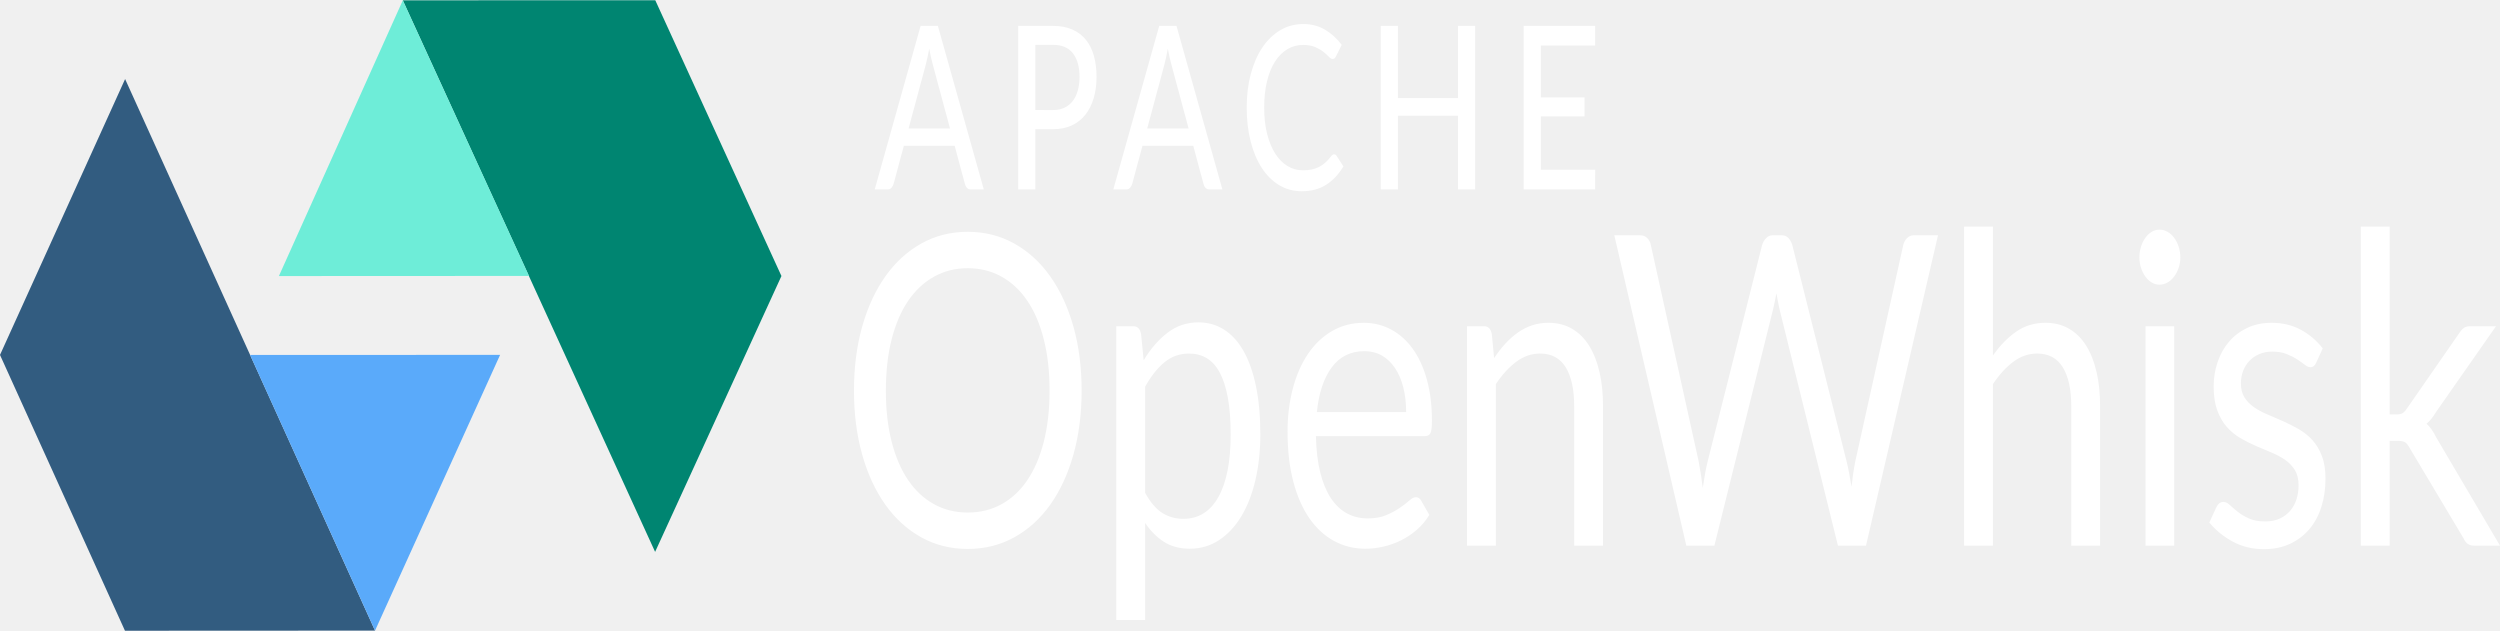
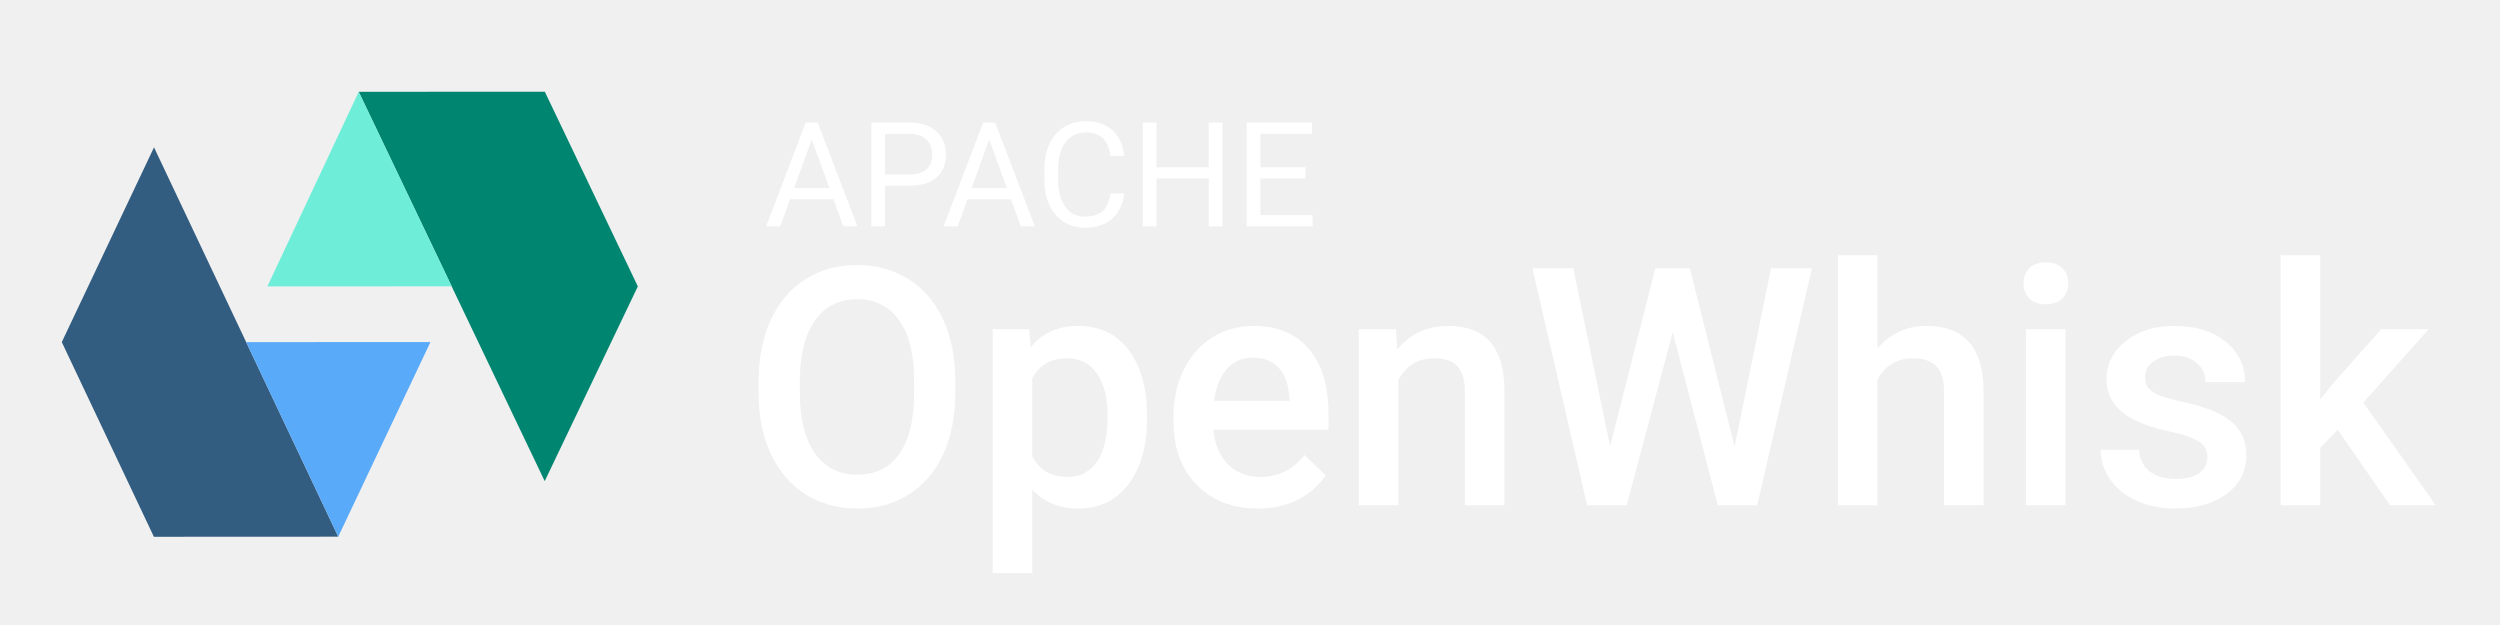
- <svg xmlns="http://www.w3.org/2000/svg" xmlns:ns1="http://www.openswatchbook.org/uri/2009/osb" xmlns:xlink="http://www.w3.org/1999/xlink" width="1.997in" height="0.504in" viewBox="0 0 305.6 77.071" version="1.1" id="svg4829">
+ <svg xmlns="http://www.w3.org/2000/svg" xmlns:ns2="http://www.openswatchbook.org/uri/2009/osb" xmlns:xlink="http://www.w3.org/1999/xlink" width="320" height="80" viewBox="0 0 320 80" version="1.1" id="svg4829">
+   <rect style="display:none;fill:#27558f;fill-opacity:0.941;stroke:none;stroke-opacity:1" id="rect316" width="320" height="80" x="0" y="0" />
+   <text xml:space="preserve" style="font-style:normal;font-weight:normal;font-size:19.406px;line-height:1.25;font-family:sans-serif;letter-spacing:0px;word-spacing:0px;display:none;fill:#325c80;fill-opacity:1;stroke:none;stroke-width:1" x="47.741" y="67.703" id="text979">
+     <tspan id="tspan977" x="47.741" y="67.703" style="font-size:5.175px;stroke-width:1">TM</tspan>
+   </text>
  <defs id="defs4816">
-     <linearGradient id="linearGradient2544" ns1:paint="solid">
-       <stop style="stop-color:#000000;stop-opacity:1;" offset="0" id="stop2542" />
-     </linearGradient>
-     <color-profile name="Adobe-RGB--1998-" xlink:href="/System/Library/ColorSync/Profiles/AdobeRGB1998.icc" id="color-profile2859" />
+     <color-profile name="Adobe-RGB--1998-" xlink:href="/System/Library/ColorSync/Profiles/AdobeRGB1998.icc" id="color-profile8" />
    <filter style="color-interpolation-filters:sRGB" id="filter4902">
      <feFlood flood-opacity="0.498" flood-color="rgb(0,0,0)" result="flood" id="feFlood4892" />
      <feComposite in="flood" in2="SourceGraphic" operator="in" result="composite1" id="feComposite4894" />
      <feGaussianBlur in="composite1" stdDeviation="2" result="blur" id="feGaussianBlur4896" />
      <feOffset dx="6" dy="6" result="offset" id="feOffset4898" />
      <feComposite in="SourceGraphic" in2="offset" operator="over" result="fbSourceGraphic" id="feComposite4900" />
      <feColorMatrix result="fbSourceGraphicAlpha" in="fbSourceGraphic" values="0 0 0 -1 0 0 0 0 -1 0 0 0 0 -1 0 0 0 0 1 0" id="feColorMatrix4988" />
      <feFlood id="feFlood4990" flood-opacity="0.498" flood-color="rgb(0,0,0)" result="flood" in="fbSourceGraphic" />
      <feComposite in2="fbSourceGraphic" id="feComposite4992" in="flood" operator="in" result="composite1" />
      <feGaussianBlur id="feGaussianBlur4994" in="composite1" stdDeviation="1" result="blur" />
      <feOffset id="feOffset4996" dx="6" dy="6" result="offset" />
      <feComposite in2="offset" id="feComposite4998" in="fbSourceGraphic" operator="over" result="fbSourceGraphic" />
      <feColorMatrix result="fbSourceGraphicAlpha" in="fbSourceGraphic" values="0 0 0 -1 0 0 0 0 -1 0 0 0 0 -1 0 0 0 0 1 0" id="feColorMatrix5000" />
      <feFlood id="feFlood5002" flood-opacity="0.498" flood-color="rgb(0,0,0)" result="flood" in="fbSourceGraphic" />
      <feComposite in2="fbSourceGraphic" id="feComposite5004" in="flood" operator="in" result="composite1" />
      <feGaussianBlur id="feGaussianBlur5006" in="composite1" stdDeviation="1" result="blur" />
      <feOffset id="feOffset5008" dx="6" dy="6" result="offset" />
      <feComposite in2="offset" id="feComposite5010" in="fbSourceGraphic" operator="over" result="fbSourceGraphic" />
      <feColorMatrix result="fbSourceGraphicAlpha" in="fbSourceGraphic" values="0 0 0 -1 0 0 0 0 -1 0 0 0 0 -1 0 0 0 0 1 0" id="feColorMatrix5012" />
      <feFlood id="feFlood5014" flood-opacity="0.498" flood-color="rgb(0,0,0)" result="flood" in="fbSourceGraphic" />
      <feComposite in2="fbSourceGraphic" id="feComposite5016" in="flood" operator="in" result="composite1" />
      <feGaussianBlur id="feGaussianBlur5018" in="composite1" stdDeviation="1" result="blur" />
      <feOffset id="feOffset5020" dx="6" dy="6" result="offset" />
      <feComposite in2="offset" id="feComposite5022" in="fbSourceGraphic" operator="over" result="fbSourceGraphic" />
      <feColorMatrix result="fbSourceGraphicAlpha" in="fbSourceGraphic" values="0 0 0 -1 0 0 0 0 -1 0 0 0 0 -1 0 0 0 0 1 0" id="feColorMatrix5024" />
      <feFlood id="feFlood5026" flood-opacity="0.498" flood-color="rgb(0,0,0)" result="flood" in="fbSourceGraphic" />
      <feComposite in2="fbSourceGraphic" id="feComposite5028" in="flood" operator="in" result="composite1" />
      <feGaussianBlur id="feGaussianBlur5030" in="composite1" stdDeviation="1" result="blur" />
      <feOffset id="feOffset5032" dx="6" dy="6" result="offset" />
      <feComposite in2="offset" id="feComposite5034" in="fbSourceGraphic" operator="over" result="fbSourceGraphic" />
      <feColorMatrix result="fbSourceGraphicAlpha" in="fbSourceGraphic" values="0 0 0 -1 0 0 0 0 -1 0 0 0 0 -1 0 0 0 0 1 0" id="feColorMatrix5036" />
      <feFlood id="feFlood5038" flood-opacity="0.498" flood-color="rgb(0,0,0)" result="flood" in="fbSourceGraphic" />
      <feComposite in2="fbSourceGraphic" id="feComposite5040" in="flood" operator="in" result="composite1" />
      <feGaussianBlur id="feGaussianBlur5042" in="composite1" stdDeviation="1" result="blur" />
      <feOffset id="feOffset5044" dx="6" dy="6" result="offset" />
      <feComposite in2="offset" id="feComposite5046" in="fbSourceGraphic" operator="over" result="composite2" />
    </filter>
-     <filter style="color-interpolation-filters:sRGB" id="filter569">
-       <feFlood flood-opacity="0.498" flood-color="rgb(0,0,0)" result="flood" id="feFlood559" />
-       <feComposite in="flood" in2="SourceGraphic" operator="in" result="composite1" id="feComposite561" />
-       <feGaussianBlur in="composite1" stdDeviation="1.38778e-16" result="blur" id="feGaussianBlur563" />
-       <feOffset dx="0.2" dy="0.2" result="offset" id="feOffset565" />
-       <feComposite in="SourceGraphic" in2="offset" operator="over" result="composite2" id="feComposite567" />
+     <filter style="color-interpolation-filters:sRGB" id="filter4342">
+       <feFlood flood-opacity="0.933" flood-color="rgb(255,255,255)" result="flood" id="feFlood4332" />
+       <feComposite in="flood" in2="SourceGraphic" operator="in" result="composite1" id="feComposite4334" />
+       <feGaussianBlur in="composite1" stdDeviation="0.2" result="blur" id="feGaussianBlur4336" />
+       <feOffset dx="1.38778e-16" dy="1.38778e-16" result="offset" id="feOffset4338" />
+       <feComposite in="SourceGraphic" in2="offset" operator="over" result="fbSourceGraphic" id="feComposite4340" />
+       <feColorMatrix result="fbSourceGraphicAlpha" in="fbSourceGraphic" values="0 0 0 -1 0 0 0 0 -1 0 0 0 0 -1 0 0 0 0 1 0" id="feColorMatrix4344" />
+       <feFlood id="feFlood4346" flood-opacity="0.933" flood-color="rgb(255,255,255)" result="flood" in="fbSourceGraphic" />
+       <feComposite in2="fbSourceGraphic" id="feComposite4348" in="flood" operator="in" result="composite1" />
+       <feGaussianBlur id="feGaussianBlur4350" in="composite1" stdDeviation="0.2" result="blur" />
+       <feOffset id="feOffset4352" dx="1.38778e-16" dy="1.38778e-16" result="offset" />
+       <feComposite in2="offset" id="feComposite4354" in="fbSourceGraphic" operator="over" result="composite2" />
    </filter>
-     <filter style="color-interpolation-filters:sRGB" id="filter895">
-       <feFlood flood-opacity="0.498" flood-color="rgb(255,255,255)" result="flood" id="feFlood885" />
-       <feComposite in="flood" in2="SourceGraphic" operator="in" result="composite1" id="feComposite887" />
-       <feGaussianBlur in="composite1" stdDeviation="1.38778e-16" result="blur" id="feGaussianBlur889" />
-       <feOffset dx="-0.2" dy="-2.77556e-17" result="offset" id="feOffset891" />
-       <feComposite in="SourceGraphic" in2="offset" operator="over" result="composite2" id="feComposite893" />
+     <linearGradient ns2:paint="solid" id="linearGradient2544">
+       <stop id="stop2542" offset="0" style="stop-color:#000000;stop-opacity:1;" />
+     </linearGradient>
+     <color-profile id="color-profile60" xlink:href="/System/Library/ColorSync/Profiles/AdobeRGB1998.icc" name="Adobe-RGB--1998-" />
+     <filter id="filter4902-8" style="color-interpolation-filters:sRGB">
+       <feFlood id="feFlood4892-3" result="flood" flood-color="rgb(0,0,0)" flood-opacity="0.498" />
+       <feComposite id="feComposite4894-9" result="composite1" operator="in" in2="SourceGraphic" in="flood" />
+       <feGaussianBlur id="feGaussianBlur4896-0" result="blur" stdDeviation="2" in="composite1" />
+       <feOffset id="feOffset4898-5" result="offset" dy="6" dx="6" />
+       <feComposite id="feComposite4900-2" result="fbSourceGraphic" operator="over" in2="offset" in="SourceGraphic" />
+       <feColorMatrix id="feColorMatrix4988-2" values="0 0 0 -1 0 0 0 0 -1 0 0 0 0 -1 0 0 0 0 1 0" in="fbSourceGraphic" result="fbSourceGraphicAlpha" />
+       <feFlood in="fbSourceGraphic" result="flood" flood-color="rgb(0,0,0)" flood-opacity="0.498" id="feFlood4990-7" />
+       <feComposite result="composite1" operator="in" in="flood" id="feComposite4992-3" in2="fbSourceGraphic" />
+       <feGaussianBlur result="blur" stdDeviation="1" in="composite1" id="feGaussianBlur4994-7" />
+       <feOffset result="offset" dy="6" dx="6" id="feOffset4996-9" />
+       <feComposite result="fbSourceGraphic" operator="over" in="fbSourceGraphic" id="feComposite4998-0" in2="offset" />
+       <feColorMatrix id="feColorMatrix5000-2" values="0 0 0 -1 0 0 0 0 -1 0 0 0 0 -1 0 0 0 0 1 0" in="fbSourceGraphic" result="fbSourceGraphicAlpha" />
+       <feFlood in="fbSourceGraphic" result="flood" flood-color="rgb(0,0,0)" flood-opacity="0.498" id="feFlood5002-3" />
+       <feComposite result="composite1" operator="in" in="flood" id="feComposite5004-9" in2="fbSourceGraphic" />
+       <feGaussianBlur result="blur" stdDeviation="1" in="composite1" id="feGaussianBlur5006-9" />
+       <feOffset result="offset" dy="6" dx="6" id="feOffset5008-7" />
+       <feComposite result="fbSourceGraphic" operator="over" in="fbSourceGraphic" id="feComposite5010-0" in2="offset" />
+       <feColorMatrix id="feColorMatrix5012-3" values="0 0 0 -1 0 0 0 0 -1 0 0 0 0 -1 0 0 0 0 1 0" in="fbSourceGraphic" result="fbSourceGraphicAlpha" />
+       <feFlood in="fbSourceGraphic" result="flood" flood-color="rgb(0,0,0)" flood-opacity="0.498" id="feFlood5014-9" />
+       <feComposite result="composite1" operator="in" in="flood" id="feComposite5016-8" in2="fbSourceGraphic" />
+       <feGaussianBlur result="blur" stdDeviation="1" in="composite1" id="feGaussianBlur5018-6" />
+       <feOffset result="offset" dy="6" dx="6" id="feOffset5020-5" />
+       <feComposite result="fbSourceGraphic" operator="over" in="fbSourceGraphic" id="feComposite5022-7" in2="offset" />
+       <feColorMatrix id="feColorMatrix5024-6" values="0 0 0 -1 0 0 0 0 -1 0 0 0 0 -1 0 0 0 0 1 0" in="fbSourceGraphic" result="fbSourceGraphicAlpha" />
+       <feFlood in="fbSourceGraphic" result="flood" flood-color="rgb(0,0,0)" flood-opacity="0.498" id="feFlood5026-2" />
+       <feComposite result="composite1" operator="in" in="flood" id="feComposite5028-7" in2="fbSourceGraphic" />
+       <feGaussianBlur result="blur" stdDeviation="1" in="composite1" id="feGaussianBlur5030-0" />
+       <feOffset result="offset" dy="6" dx="6" id="feOffset5032-3" />
+       <feComposite result="fbSourceGraphic" operator="over" in="fbSourceGraphic" id="feComposite5034-9" in2="offset" />
+       <feColorMatrix id="feColorMatrix5036-9" values="0 0 0 -1 0 0 0 0 -1 0 0 0 0 -1 0 0 0 0 1 0" in="fbSourceGraphic" result="fbSourceGraphicAlpha" />
+       <feFlood in="fbSourceGraphic" result="flood" flood-color="rgb(0,0,0)" flood-opacity="0.498" id="feFlood5038-9" />
+       <feComposite result="composite1" operator="in" in="flood" id="feComposite5040-1" in2="fbSourceGraphic" />
+       <feGaussianBlur result="blur" stdDeviation="1" in="composite1" id="feGaussianBlur5042-7" />
+       <feOffset result="offset" dy="6" dx="6" id="feOffset5044-2" />
+       <feComposite result="composite2" operator="over" in="fbSourceGraphic" id="feComposite5046-3" in2="offset" />
    </filter>
-     <filter style="color-interpolation-filters:sRGB" id="filter946">
-       <feFlood flood-opacity="0.498" flood-color="rgb(0,0,0)" result="flood" id="feFlood936" />
-       <feComposite in="flood" in2="SourceGraphic" operator="in" result="composite1" id="feComposite938" />
-       <feGaussianBlur in="composite1" stdDeviation="1.38778e-16" result="blur" id="feGaussianBlur940" />
-       <feOffset dx="-0.2" dy="-2.77556e-17" result="offset" id="feOffset942" />
-       <feComposite in="SourceGraphic" in2="offset" operator="over" result="composite2" id="feComposite944" />
+     <filter id="filter569" style="color-interpolation-filters:sRGB">
+       <feFlood id="feFlood559" result="flood" flood-color="rgb(0,0,0)" flood-opacity="0.498" />
+       <feComposite id="feComposite561" result="composite1" operator="in" in2="SourceGraphic" in="flood" />
+       <feGaussianBlur id="feGaussianBlur563" result="blur" stdDeviation="1.38778e-16" in="composite1" />
+       <feOffset id="feOffset565" result="offset" dy="0.2" dx="0.2" />
+       <feComposite id="feComposite567" result="composite2" operator="over" in2="offset" in="SourceGraphic" />
    </filter>
-     <filter style="color-interpolation-filters:sRGB" id="filter1214">
-       <feFlood flood-opacity="0.498" flood-color="rgb(0,0,0)" result="flood" id="feFlood1204" />
-       <feComposite in="flood" in2="SourceGraphic" operator="in" result="composite1" id="feComposite1206" />
-       <feGaussianBlur in="composite1" stdDeviation="1.38778e-16" result="blur" id="feGaussianBlur1208" />
-       <feOffset dx="-0.1" dy="0.1" result="offset" id="feOffset1210" />
-       <feComposite in="SourceGraphic" in2="offset" operator="over" result="composite2" id="feComposite1212" />
+     <filter id="filter895" style="color-interpolation-filters:sRGB">
+       <feFlood id="feFlood885" result="flood" flood-color="rgb(255,255,255)" flood-opacity="0.498" />
+       <feComposite id="feComposite887" result="composite1" operator="in" in2="SourceGraphic" in="flood" />
+       <feGaussianBlur id="feGaussianBlur889" result="blur" stdDeviation="1.38778e-16" in="composite1" />
+       <feOffset id="feOffset891" result="offset" dy="-2.77556e-17" dx="-0.2" />
+       <feComposite id="feComposite893" result="composite2" operator="over" in2="offset" in="SourceGraphic" />
    </filter>
-     <filter style="color-interpolation-filters:sRGB" id="filter1437">
-       <feFlood flood-opacity="0.498" flood-color="rgb(255,255,255)" result="flood" id="feFlood1427" />
-       <feComposite in="flood" in2="SourceGraphic" operator="in" result="composite1" id="feComposite1429" />
-       <feGaussianBlur in="composite1" stdDeviation="1.38778e-16" result="blur" id="feGaussianBlur1431" />
-       <feOffset dx="0.1" dy="0.1" result="offset" id="feOffset1433" />
-       <feComposite in="SourceGraphic" in2="offset" operator="over" result="composite2" id="feComposite1435" />
+     <filter id="filter946" style="color-interpolation-filters:sRGB">
+       <feFlood id="feFlood936" result="flood" flood-color="rgb(0,0,0)" flood-opacity="0.498" />
+       <feComposite id="feComposite938" result="composite1" operator="in" in2="SourceGraphic" in="flood" />
+       <feGaussianBlur id="feGaussianBlur940" result="blur" stdDeviation="1.38778e-16" in="composite1" />
+       <feOffset id="feOffset942" result="offset" dy="-2.77556e-17" dx="-0.2" />
+       <feComposite id="feComposite944" result="composite2" operator="over" in2="offset" in="SourceGraphic" />
    </filter>
-     <clipPath clipPathUnits="userSpaceOnUse" id="clipPath2252">
-       <rect style="fill:none;fill-opacity:1;stroke:#000000;stroke-width:0.937;stroke-linecap:butt;stroke-linejoin:miter;stroke-opacity:1;paint-order:fill markers stroke" id="rect2254" width="15.336" height="17.758" x="15.285" y="-0.229" ry="0.375" />
+     <filter id="filter1214" style="color-interpolation-filters:sRGB">
+       <feFlood id="feFlood1204" result="flood" flood-color="rgb(0,0,0)" flood-opacity="0.498" />
+       <feComposite id="feComposite1206" result="composite1" operator="in" in2="SourceGraphic" in="flood" />
+       <feGaussianBlur id="feGaussianBlur1208" result="blur" stdDeviation="1.38778e-16" in="composite1" />
+       <feOffset id="feOffset1210" result="offset" dy="0.1" dx="-0.1" />
+       <feComposite id="feComposite1212" result="composite2" operator="over" in2="offset" in="SourceGraphic" />
+     </filter>
+     <filter id="filter1437" style="color-interpolation-filters:sRGB">
+       <feFlood id="feFlood1427" result="flood" flood-color="rgb(255,255,255)" flood-opacity="0.498" />
+       <feComposite id="feComposite1429" result="composite1" operator="in" in2="SourceGraphic" in="flood" />
+       <feGaussianBlur id="feGaussianBlur1431" result="blur" stdDeviation="1.38778e-16" in="composite1" />
+       <feOffset id="feOffset1433" result="offset" dy="0.1" dx="0.1" />
+       <feComposite id="feComposite1435" result="composite2" operator="over" in2="offset" in="SourceGraphic" />
+     </filter>
+     <clipPath id="clipPath2252" clipPathUnits="userSpaceOnUse">
+       <rect ry="0.375" y="-0.229" x="15.285" height="17.758" width="15.336" id="rect2254" style="fill:none;fill-opacity:1;stroke:#000000;stroke-width:0.937;stroke-linecap:butt;stroke-linejoin:miter;stroke-opacity:1;paint-order:fill markers stroke" />
    </clipPath>
-     <clipPath clipPathUnits="userSpaceOnUse" id="clipPath2270">
-       <rect style="fill:none;fill-opacity:1;stroke:#000000;stroke-width:0;stroke-linecap:butt;stroke-linejoin:miter;stroke-miterlimit:4;stroke-dasharray:none;stroke-opacity:1;paint-order:fill markers stroke" id="rect2272" width="11.395" height="9.028" x="9.199" y="-0.064" ry="0.36" />
+     <clipPath id="clipPath2270" clipPathUnits="userSpaceOnUse">
+       <rect ry="0.36" y="-0.064" x="9.199" height="9.028" width="11.395" id="rect2272" style="fill:none;fill-opacity:1;stroke:#000000;stroke-width:0;stroke-linecap:butt;stroke-linejoin:miter;stroke-miterlimit:4;stroke-dasharray:none;stroke-opacity:1;paint-order:fill markers stroke" />
    </clipPath>
-     <filter style="color-interpolation-filters:sRGB" id="filter2408">
-       <feFlood flood-opacity="0.498" flood-color="rgb(0,0,0)" result="flood" id="feFlood2398" />
-       <feComposite in="flood" in2="SourceGraphic" operator="in" result="composite1" id="feComposite2400" />
-       <feGaussianBlur in="composite1" stdDeviation="1.38778e-16" result="blur" id="feGaussianBlur2402" />
-       <feOffset dx="-0.1" dy="0.1" result="offset" id="feOffset2404" />
-       <feComposite in="SourceGraphic" in2="offset" operator="over" result="composite2" id="feComposite2406" />
+     <filter id="filter2408" style="color-interpolation-filters:sRGB">
+       <feFlood id="feFlood2398" result="flood" flood-color="rgb(0,0,0)" flood-opacity="0.498" />
+       <feComposite id="feComposite2400" result="composite1" operator="in" in2="SourceGraphic" in="flood" />
+       <feGaussianBlur id="feGaussianBlur2402" result="blur" stdDeviation="1.38778e-16" in="composite1" />
+       <feOffset id="feOffset2404" result="offset" dy="0.1" dx="-0.1" />
+       <feComposite id="feComposite2406" result="composite2" operator="over" in2="offset" in="SourceGraphic" />
    </filter>
-     <clipPath clipPathUnits="userSpaceOnUse" id="clipPath2418">
-       <rect style="fill:none;fill-opacity:1;stroke:#000000;stroke-width:0;stroke-linecap:butt;stroke-linejoin:miter;stroke-miterlimit:4;stroke-dasharray:none;stroke-opacity:1;paint-order:fill markers stroke" id="rect2420" width="11.568" height="8.949" x="10.365" y="-0.056" ry="0.37" />
+     <clipPath id="clipPath2418" clipPathUnits="userSpaceOnUse">
+       <rect ry="0.37" y="-0.056" x="10.365" height="8.949" width="11.568" id="rect2420" style="fill:none;fill-opacity:1;stroke:#000000;stroke-width:0;stroke-linecap:butt;stroke-linejoin:miter;stroke-miterlimit:4;stroke-dasharray:none;stroke-opacity:1;paint-order:fill markers stroke" />
    </clipPath>
-     <filter style="color-interpolation-filters:sRGB" id="filter2530">
-       <feFlood flood-opacity="0.498" flood-color="rgb(255,255,255)" result="flood" id="feFlood2520" />
-       <feComposite in="flood" in2="SourceGraphic" operator="in" result="composite1" id="feComposite2522" />
-       <feGaussianBlur in="composite1" stdDeviation="1.38778e-16" result="blur" id="feGaussianBlur2524" />
-       <feOffset dx="-0.1" dy="0" result="offset" id="feOffset2526" />
-       <feComposite in="SourceGraphic" in2="offset" operator="over" result="composite2" id="feComposite2528" />
+     <filter id="filter2530" style="color-interpolation-filters:sRGB">
+       <feFlood id="feFlood2520" result="flood" flood-color="rgb(255,255,255)" flood-opacity="0.498" />
+       <feComposite id="feComposite2522" result="composite1" operator="in" in2="SourceGraphic" in="flood" />
+       <feGaussianBlur id="feGaussianBlur2524" result="blur" stdDeviation="1.38778e-16" in="composite1" />
+       <feOffset id="feOffset2526" result="offset" dy="0" dx="-0.1" />
+       <feComposite id="feComposite2528" result="composite2" operator="over" in2="offset" in="SourceGraphic" />
    </filter>
-     <clipPath clipPathUnits="userSpaceOnUse" id="clipPath2538">
-       <rect style="fill:none;fill-opacity:1;stroke:#000000;stroke-width:0;stroke-linecap:butt;stroke-linejoin:miter;stroke-miterlimit:4;stroke-dasharray:none;stroke-opacity:1;paint-order:fill markers stroke" id="rect2540" width="14.631" height="17.227" x="-0.165" y="2.458" ry="0.37" />
-     </clipPath>
  </defs>
-   <rect style="display:none;fill:#29558f;fill-opacity:1;stroke:none;stroke-width:5.666" id="rect1439" width="305.836" height="77.991" x="-0.144" y="-0.469" />
-   <path style="display:inline;fill:#ffffff;stroke-width:3.262" id="path130" d="m 132.218,47.718 c 0,2.842 -0.335,5.45 -1.004,7.825 -0.67,2.374 -1.615,4.418 -2.836,6.13 -1.221,1.712 -2.688,3.041 -4.402,3.985 -1.714,0.944 -3.608,1.417 -5.682,1.417 -2.075,0 -3.965,-0.472 -5.672,-1.417 -1.707,-0.944 -3.171,-2.273 -4.392,-3.985 -1.221,-1.712 -2.167,-3.756 -2.836,-6.13 -0.67,-2.374 -1.004,-4.982 -1.004,-7.825 0,-2.842 0.335,-5.45 1.004,-7.825 0.67,-2.374 1.615,-4.422 2.836,-6.143 1.221,-1.721 2.685,-3.058 4.392,-4.012 1.707,-0.953 3.598,-1.43 5.672,-1.43 2.075,0 3.969,0.477 5.682,1.43 1.714,0.953 3.181,2.29 4.402,4.012 1.221,1.721 2.167,3.769 2.836,6.143 0.67,2.374 1.004,4.982 1.004,7.825 z m -3.919,0 c 0,-2.33 -0.236,-4.422 -0.709,-6.276 -0.473,-1.854 -1.142,-3.42 -2.009,-4.7 -0.867,-1.28 -1.917,-2.264 -3.151,-2.952 -1.234,-0.688 -2.613,-1.033 -4.136,-1.033 -1.51,0 -2.882,0.344 -4.116,1.033 -1.234,0.688 -2.288,1.673 -3.161,2.952 -0.873,1.28 -1.546,2.846 -2.019,4.7 -0.473,1.854 -0.709,3.945 -0.709,6.276 0,2.33 0.236,4.418 0.709,6.262 0.473,1.845 1.146,3.407 2.019,4.687 0.873,1.28 1.927,2.26 3.161,2.939 1.234,0.68 2.606,1.019 4.116,1.019 1.523,0 2.902,-0.34 4.136,-1.019 1.234,-0.68 2.285,-1.659 3.151,-2.939 0.867,-1.28 1.536,-2.842 2.009,-4.687 0.473,-1.845 0.709,-3.932 0.709,-6.262 z m 11.68,12.498 c 0.643,1.165 1.346,1.986 2.107,2.463 0.762,0.477 1.615,0.715 2.56,0.715 1.865,0 3.296,-0.891 4.294,-2.674 0.998,-1.783 1.497,-4.325 1.497,-7.626 0,-1.748 -0.115,-3.248 -0.345,-4.501 -0.23,-1.253 -0.561,-2.282 -0.995,-3.085 -0.433,-0.803 -0.965,-1.39 -1.595,-1.761 -0.63,-0.371 -1.346,-0.556 -2.147,-0.556 -1.142,0 -2.144,0.353 -3.004,1.059 -0.86,0.706 -1.651,1.704 -2.373,2.992 z m -0.177,-16.205 c 0.84,-1.395 1.812,-2.516 2.915,-3.363 1.103,-0.847 2.363,-1.271 3.782,-1.271 1.155,0 2.199,0.296 3.132,0.887 0.932,0.591 1.727,1.465 2.383,2.621 0.657,1.156 1.162,2.591 1.517,4.303 0.355,1.712 0.532,3.681 0.532,5.905 0,1.977 -0.197,3.817 -0.591,5.521 -0.394,1.704 -0.962,3.178 -1.704,4.422 -0.742,1.245 -1.648,2.224 -2.718,2.939 -1.07,0.715 -2.275,1.072 -3.614,1.072 -1.221,0 -2.268,-0.278 -3.141,-0.834 -0.873,-0.556 -1.645,-1.328 -2.314,-2.317 v 11.863 h -3.526 v -35.906 h 2.107 c 0.499,0 0.808,0.327 0.926,0.98 z m 32.084,6.329 c 0,-1.094 -0.115,-2.096 -0.345,-3.005 -0.23,-0.909 -0.565,-1.695 -1.004,-2.357 -0.44,-0.662 -0.975,-1.174 -1.605,-1.536 -0.63,-0.362 -1.346,-0.543 -2.147,-0.543 -1.681,0 -3.01,0.658 -3.988,1.973 -0.978,1.315 -1.586,3.138 -1.822,5.468 z m 2.836,12.578 c -0.433,0.706 -0.952,1.32 -1.556,1.84 -0.604,0.521 -1.251,0.949 -1.94,1.284 -0.689,0.335 -1.402,0.587 -2.137,0.755 -0.735,0.168 -1.464,0.252 -2.186,0.252 -1.379,0 -2.649,-0.313 -3.811,-0.94 -1.162,-0.627 -2.167,-1.545 -3.013,-2.754 -0.847,-1.209 -1.507,-2.705 -1.979,-4.488 -0.473,-1.783 -0.709,-3.831 -0.709,-6.143 0,-1.871 0.213,-3.619 0.64,-5.243 0.427,-1.624 1.041,-3.032 1.842,-4.223 0.801,-1.192 1.779,-2.127 2.935,-2.807 1.155,-0.68 2.455,-1.019 3.9,-1.019 1.195,0 2.301,0.269 3.319,0.808 1.018,0.538 1.897,1.315 2.639,2.33 0.742,1.015 1.323,2.268 1.743,3.76 0.42,1.492 0.63,3.191 0.63,5.097 0,0.741 -0.059,1.236 -0.177,1.483 -0.118,0.247 -0.341,0.371 -0.67,0.371 h -13.334 c 0.039,1.695 0.213,3.169 0.522,4.422 0.309,1.253 0.739,2.299 1.29,3.138 0.551,0.839 1.208,1.465 1.97,1.88 0.762,0.415 1.615,0.622 2.56,0.622 0.88,0 1.638,-0.137 2.275,-0.41 0.637,-0.274 1.185,-0.569 1.645,-0.887 0.46,-0.318 0.844,-0.613 1.152,-0.887 0.309,-0.274 0.574,-0.41 0.798,-0.41 0.289,0 0.512,0.15 0.67,0.45 z m 7.918,-19.171 c 0.433,-0.653 0.893,-1.245 1.379,-1.774 0.486,-0.53 1.001,-0.984 1.546,-1.364 0.545,-0.38 1.123,-0.671 1.733,-0.874 0.611,-0.203 1.27,-0.305 1.979,-0.305 1.09,0 2.052,0.243 2.885,0.728 0.834,0.485 1.53,1.174 2.088,2.065 0.558,0.891 0.982,1.964 1.27,3.217 0.289,1.253 0.433,2.639 0.433,4.157 v 17.079 h -3.526 v -17.079 c 0,-2.03 -0.345,-3.606 -1.034,-4.727 -0.689,-1.121 -1.736,-1.681 -3.141,-1.681 -1.037,0 -2.006,0.335 -2.905,1.006 -0.899,0.671 -1.73,1.58 -2.492,2.727 v 19.754 h -3.526 v -26.823 h 2.107 c 0.499,0 0.808,0.327 0.926,0.98 z m 54.262,-15.014 -8.804,37.945 h -3.427 l -7.15,-28.942 c -0.066,-0.282 -0.128,-0.583 -0.187,-0.9 l -0.187,-1.006 c -0.066,0.353 -0.131,0.688 -0.197,1.006 -0.066,0.318 -0.131,0.618 -0.197,0.9 l -7.189,28.942 h -3.427 l -8.804,-37.945 h 3.171 c 0.341,0 0.627,0.115 0.857,0.344 0.23,0.23 0.378,0.521 0.443,0.874 l 5.83,26.373 c 0.092,0.477 0.181,0.989 0.266,1.536 0.085,0.547 0.167,1.13 0.246,1.748 0.092,-0.618 0.187,-1.205 0.286,-1.761 0.099,-0.556 0.207,-1.064 0.325,-1.523 l 6.637,-26.373 c 0.079,-0.3 0.233,-0.578 0.463,-0.834 0.23,-0.256 0.509,-0.384 0.837,-0.384 h 1.103 c 0.341,0 0.617,0.115 0.827,0.344 0.21,0.23 0.368,0.521 0.473,0.874 l 6.618,26.373 c 0.118,0.459 0.227,0.953 0.325,1.483 0.099,0.53 0.194,1.086 0.286,1.668 0.066,-0.583 0.138,-1.139 0.217,-1.668 0.079,-0.53 0.164,-1.024 0.256,-1.483 l 5.85,-26.373 c 0.066,-0.318 0.213,-0.6 0.443,-0.847 0.23,-0.247 0.509,-0.371 0.837,-0.371 z m 6.716,14.696 c 0.853,-1.218 1.799,-2.189 2.836,-2.913 1.037,-0.724 2.232,-1.086 3.585,-1.086 1.09,0 2.052,0.243 2.885,0.728 0.834,0.485 1.53,1.174 2.088,2.065 0.558,0.891 0.982,1.964 1.27,3.217 0.289,1.253 0.433,2.639 0.433,4.157 v 17.079 h -3.526 v -17.079 c 0,-2.03 -0.345,-3.606 -1.034,-4.727 -0.689,-1.121 -1.736,-1.681 -3.141,-1.681 -1.037,0 -2.006,0.335 -2.905,1.006 -0.899,0.671 -1.73,1.58 -2.492,2.727 v 19.754 h -3.526 v -39.004 h 3.526 z m 22.158,-3.575 v 26.823 h -3.506 v -26.823 z m 0.748,-8.42 c 0,0.459 -0.069,0.887 -0.207,1.284 -0.138,0.397 -0.322,0.75 -0.551,1.059 -0.23,0.309 -0.499,0.552 -0.808,0.728 -0.309,0.177 -0.634,0.265 -0.975,0.265 -0.341,0 -0.66,-0.088 -0.955,-0.265 -0.295,-0.177 -0.555,-0.419 -0.778,-0.728 -0.223,-0.309 -0.4,-0.662 -0.532,-1.059 -0.131,-0.397 -0.197,-0.825 -0.197,-1.284 0,-0.459 0.066,-0.896 0.197,-1.311 0.131,-0.415 0.309,-0.777 0.532,-1.086 0.223,-0.309 0.483,-0.552 0.778,-0.728 0.295,-0.177 0.614,-0.265 0.955,-0.265 0.341,0 0.666,0.088 0.975,0.265 0.309,0.177 0.578,0.419 0.808,0.728 0.23,0.309 0.414,0.671 0.551,1.086 0.138,0.415 0.207,0.852 0.207,1.311 z m 16.623,12.842 c -0.158,0.388 -0.401,0.583 -0.729,0.583 -0.197,0 -0.42,-0.097 -0.67,-0.291 -0.25,-0.194 -0.555,-0.41 -0.916,-0.649 -0.361,-0.238 -0.791,-0.459 -1.29,-0.662 -0.499,-0.203 -1.09,-0.304 -1.773,-0.304 -0.591,0 -1.123,0.101 -1.595,0.304 -0.473,0.203 -0.876,0.481 -1.211,0.834 -0.335,0.353 -0.591,0.763 -0.768,1.231 -0.177,0.468 -0.266,0.975 -0.266,1.523 0,0.688 0.148,1.262 0.443,1.721 0.295,0.459 0.686,0.856 1.172,1.192 0.486,0.335 1.037,0.631 1.654,0.887 0.617,0.256 1.251,0.53 1.901,0.821 0.65,0.291 1.284,0.613 1.901,0.966 0.617,0.353 1.169,0.794 1.654,1.324 0.486,0.53 0.876,1.178 1.172,1.946 0.295,0.768 0.443,1.69 0.443,2.767 0,1.236 -0.164,2.379 -0.492,3.429 -0.328,1.05 -0.814,1.959 -1.457,2.727 -0.643,0.768 -1.431,1.373 -2.364,1.814 -0.932,0.441 -2.009,0.662 -3.23,0.662 -1.392,0 -2.652,-0.305 -3.782,-0.914 -1.129,-0.609 -2.088,-1.39 -2.876,-2.343 l 0.827,-1.801 c 0.105,-0.229 0.23,-0.406 0.374,-0.53 0.145,-0.124 0.328,-0.185 0.551,-0.185 0.236,0 0.486,0.124 0.748,0.371 0.263,0.247 0.581,0.521 0.955,0.821 0.374,0.3 0.831,0.574 1.369,0.821 0.538,0.247 1.208,0.371 2.009,0.371 0.683,0 1.28,-0.119 1.792,-0.357 0.512,-0.238 0.939,-0.56 1.28,-0.967 0.341,-0.406 0.594,-0.874 0.758,-1.403 0.164,-0.53 0.246,-1.094 0.246,-1.695 0,-0.741 -0.148,-1.355 -0.443,-1.84 -0.295,-0.485 -0.686,-0.9 -1.172,-1.245 -0.486,-0.344 -1.041,-0.644 -1.664,-0.9 -0.624,-0.256 -1.261,-0.525 -1.911,-0.808 -0.65,-0.282 -1.287,-0.605 -1.911,-0.966 -0.624,-0.362 -1.178,-0.816 -1.664,-1.364 -0.486,-0.547 -0.876,-1.222 -1.172,-2.026 -0.295,-0.803 -0.443,-1.778 -0.443,-2.926 0,-1.024 0.158,-2.008 0.473,-2.952 0.315,-0.944 0.775,-1.774 1.379,-2.489 0.604,-0.715 1.346,-1.284 2.226,-1.708 0.88,-0.424 1.884,-0.635 3.013,-0.635 1.313,0 2.491,0.278 3.535,0.834 1.044,0.556 1.947,1.32 2.708,2.29 z m 8.962,-16.602 v 22.957 h 0.906 c 0.263,0 0.483,-0.049 0.66,-0.146 0.177,-0.097 0.364,-0.296 0.561,-0.596 l 6.303,-9.082 c 0.184,-0.3 0.378,-0.534 0.581,-0.702 0.204,-0.168 0.476,-0.252 0.817,-0.252 h 3.171 l -7.347,10.512 c -0.355,0.6 -0.735,1.068 -1.142,1.403 0.236,0.212 0.45,0.455 0.64,0.728 0.19,0.274 0.371,0.587 0.542,0.94 l 7.8,13.24 h -3.132 c -0.302,0 -0.561,-0.066 -0.778,-0.199 -0.217,-0.132 -0.404,-0.375 -0.561,-0.728 l -6.559,-10.989 c -0.197,-0.371 -0.391,-0.613 -0.581,-0.728 -0.19,-0.115 -0.483,-0.172 -0.876,-0.172 h -1.004 v 12.816 h -3.526 v -39.004 z" />
-   <path style="display:inline;fill:#ffffff;stroke-width:0.963;filter:url(#filter4902)" id="path114" d="M 51.952,5.717 51.204,3.913 C 51.15,3.79 51.096,3.635 51.042,3.447 c -0.026,0.093 -0.052,0.179 -0.079,0.259 -0.027,0.08 -0.053,0.151 -0.079,0.214 l -0.744,1.797 z m 1.478,1.732 h -0.576 c -0.066,0 -0.119,-0.015 -0.162,-0.045 -0.042,-0.03 -0.073,-0.069 -0.091,-0.117 L 52.155,6.209 h -2.223 l -0.446,1.078 c -0.016,0.041 -0.047,0.078 -0.091,0.112 -0.044,0.033 -0.098,0.05 -0.162,0.05 H 48.658 L 50.666,2.8 h 0.755 z m 3.034,-2.256 c 0.19,0 0.356,-0.023 0.5,-0.068 0.144,-0.045 0.265,-0.11 0.362,-0.193 0.097,-0.083 0.17,-0.182 0.219,-0.298 0.049,-0.115 0.074,-0.243 0.074,-0.384 0,-0.283 -0.095,-0.505 -0.286,-0.667 -0.191,-0.162 -0.48,-0.243 -0.869,-0.243 h -0.78 v 1.852 z m 0,-2.392 c 0.323,0 0.604,0.035 0.843,0.104 0.239,0.069 0.437,0.167 0.593,0.293 0.157,0.126 0.273,0.279 0.349,0.458 0.076,0.179 0.114,0.378 0.114,0.596 0,0.218 -0.041,0.418 -0.123,0.6 -0.082,0.182 -0.202,0.339 -0.362,0.471 -0.159,0.132 -0.358,0.234 -0.595,0.306 -0.238,0.072 -0.511,0.108 -0.82,0.108 H 55.684 V 7.448 H 54.936 V 2.8 Z M 62.391,5.717 61.643,3.913 C 61.589,3.79 61.536,3.635 61.482,3.447 c -0.026,0.093 -0.052,0.179 -0.079,0.259 -0.027,0.08 -0.053,0.151 -0.079,0.214 l -0.744,1.797 z m 1.478,1.732 h -0.576 c -0.066,0 -0.119,-0.015 -0.162,-0.045 -0.042,-0.03 -0.073,-0.069 -0.091,-0.117 L 62.595,6.209 h -2.223 l -0.446,1.078 c -0.016,0.041 -0.047,0.078 -0.091,0.112 -0.044,0.033 -0.098,0.05 -0.162,0.05 H 59.097 l 2.009,-4.649 h 0.755 z m 4.891,-0.997 c 0.042,0 0.078,0.015 0.109,0.045 l 0.295,0.298 c -0.206,0.224 -0.457,0.398 -0.753,0.521 -0.296,0.123 -0.653,0.185 -1.069,0.185 -0.365,0 -0.696,-0.058 -0.992,-0.175 C 66.054,7.209 65.801,7.046 65.592,6.837 65.382,6.627 65.22,6.377 65.106,6.086 64.991,5.794 64.933,5.474 64.933,5.124 c 0,-0.35 0.06,-0.67 0.181,-0.961 0.121,-0.291 0.29,-0.542 0.507,-0.751 0.218,-0.209 0.478,-0.372 0.781,-0.489 0.303,-0.117 0.639,-0.175 1.006,-0.175 0.358,0 0.677,0.054 0.955,0.162 0.279,0.108 0.521,0.251 0.727,0.431 l -0.246,0.32 c -0.016,0.024 -0.037,0.043 -0.061,0.058 -0.025,0.015 -0.057,0.023 -0.097,0.023 -0.044,0 -0.097,-0.021 -0.156,-0.062 -0.06,-0.041 -0.138,-0.087 -0.235,-0.138 -0.097,-0.051 -0.217,-0.097 -0.36,-0.138 -0.143,-0.041 -0.321,-0.062 -0.534,-0.062 -0.25,0 -0.48,0.04 -0.688,0.121 -0.208,0.081 -0.388,0.197 -0.539,0.35 -0.151,0.152 -0.268,0.339 -0.351,0.56 -0.083,0.221 -0.125,0.471 -0.125,0.749 0,0.283 0.043,0.534 0.13,0.754 0.087,0.22 0.206,0.407 0.358,0.56 0.152,0.153 0.331,0.27 0.537,0.35 0.206,0.08 0.428,0.12 0.667,0.12 0.145,0 0.276,-0.008 0.392,-0.024 0.116,-0.016 0.222,-0.04 0.32,-0.073 0.097,-0.032 0.189,-0.074 0.276,-0.125 0.087,-0.051 0.172,-0.112 0.256,-0.183 0.019,-0.015 0.039,-0.028 0.06,-0.037 0.021,-0.01 0.043,-0.015 0.067,-0.015 z M 74.927,2.8 V 7.448 H 74.179 V 5.354 H 71.549 V 7.448 H 70.798 V 2.8 h 0.751 V 4.852 H 74.179 V 2.8 Z m 5.253,4.089 -0.004,0.56 H 77.052 V 2.8 h 3.125 v 0.56 h -2.374 v 1.473 h 1.91 v 0.541 h -1.91 v 1.515 z" transform="matrix(2.793927,0,0,4.300333,-29.02102,-8.907148)" />
-   <g style="display:inline" id="g107" transform="matrix(1.53049,0,0,1.890598,-0.1574616,37.62655)">
-     <g id="g2552" style="display:none">
-       <polygon clip-path="url(#clipPath2418)" transform="translate(0.1028831,1.175636)" style="display:inline;fill:#6eedd8;filter:url(#filter2408)" points="10.758,8.613 20.406,8.609 15.538,0.003 " id="polygon2274" />
-       <polygon clip-path="url(#clipPath2538)" transform="translate(0.1028831,1.175636)" style="display:inline;fill:#325c80;filter:url(#filter2530)" points="4.826,2.461 0,11.076 4.82,19.688 14.466,19.684 " id="polygon2422" />
-       <polygon clip-path="url(#clipPath2252)" transform="translate(0.1028831,1.175636)" style="display:inline;fill:#008571;filter:url(#filter1437)" points="30.143,8.612 25.276,-0 15.537,0.003 25.27,17.226 " id="polygon1216" />
-     </g>
-     <polygon transform="matrix(2.070577,0,0,2.070577,0.1028831,-19.90168)" style="display:inline;fill:#008571" points="15.537,0.003 25.27,17.226 30.143,8.612 25.276,-0 " id="polygon99" />
-     <polygon transform="matrix(2.070577,0,0,2.070577,0.1028831,-19.90168)" style="display:inline;fill:#6eedd8" points="15.538,0.003 10.758,8.613 20.406,8.609 " id="polygon101" clip-path="none" mask="none" />
-     <polygon transform="matrix(2.070577,0,0,2.070577,0.1028831,-19.90168)" style="display:inline;fill:#325c80" points="0,11.076 4.82,19.688 14.466,19.684 4.826,2.461 " id="polygon103" />
-     <polygon id="polygon233" points="9.646,11.077 14.466,19.685 19.291,11.074 " style="display:inline;fill:#5aaafa" transform="matrix(2.070577,0,0,2.070577,0.1028831,-19.90168)" />
+   <g transform="translate(-270.2426,69.69449)" id="text3766" style="font-style:normal;font-variant:normal;font-weight:normal;font-stretch:normal;font-size:18.667px;line-height:1.25;font-family:Roboto;-inkscape-font-specification:'Roboto, Normal';font-variant-ligatures:normal;font-variant-caps:normal;font-variant-numeric:normal;font-feature-settings:normal;text-align:start;letter-spacing:0px;word-spacing:0px;writing-mode:lr-tb;text-anchor:start;display:inline;fill:#ffffff;fill-opacity:1;fill-rule:evenodd;stroke:none;stroke-width:1" aria-label="APACHE">
+     <path id="path3790" d="m 376.924,-44.191 h -5.56 l -1.249,3.464 h -1.805 l 5.068,-13.271 h 1.531 l 5.077,13.271 h -1.796 z m -5.031,-1.44 h 4.512 l -2.26,-6.207 z" />
+     <path id="path3792" d="m 383.523,-45.923 v 5.195 h -1.75 v -13.271 h 4.895 q 2.178,0 3.409,1.112 1.24,1.112 1.24,2.944 0,1.932 -1.212,2.98 -1.203,1.039 -3.454,1.039 z m 0,-1.431 h 3.145 q 1.404,0 2.151,-0.656 0.747,-0.665 0.747,-1.914 0,-1.185 -0.747,-1.896 -0.747,-0.711 -2.051,-0.738 h -3.245 z" />
+     <path id="path3794" d="m 399.638,-44.191 h -5.56 l -1.249,3.464 h -1.805 l 5.068,-13.271 h 1.531 l 5.077,13.271 h -1.796 z m -5.031,-1.44 h 4.512 l -2.26,-6.207 z" />
+     <path id="path3796" d="m 414.139,-44.938 q -0.246,2.105 -1.559,3.254 -1.303,1.139 -3.473,1.139 -2.352,0 -3.773,-1.686 -1.413,-1.686 -1.413,-4.512 v -1.276 q 0,-1.85 0.656,-3.254 0.665,-1.404 1.878,-2.151 1.212,-0.757 2.807,-0.757 2.115,0 3.391,1.185 1.276,1.176 1.486,3.263 h -1.759 q -0.228,-1.586 -0.993,-2.297 -0.757,-0.711 -2.124,-0.711 -1.677,0 -2.634,1.24 -0.948,1.24 -0.948,3.527 v 1.285 q 0,2.16 0.902,3.436 0.902,1.276 2.525,1.276 1.458,0 2.233,-0.656 0.784,-0.665 1.039,-2.306 z" />
+     <path id="path3798" d="m 426.717,-40.727 h -1.759 v -6.134 h -6.69 v 6.134 h -1.75 v -13.271 h 1.75 v 5.706 h 6.69 v -5.706 h 1.759 z" />
+     <path id="path3800" d="m 437.326,-46.862 h -5.751 v 4.703 h 6.681 v 1.431 h -8.431 v -13.271 h 8.34 v 1.44 h -6.59 v 4.266 h 5.751 z" />
+   </g>
+   <g transform="translate(-270.2426,69.69449)" id="text3762" style="font-style:normal;font-variant:normal;font-weight:500;font-stretch:normal;font-size:42.667px;line-height:1.25;font-family:Roboto;-inkscape-font-specification:'Roboto, Medium';font-variant-ligatures:normal;font-variant-caps:normal;font-variant-numeric:normal;font-feature-settings:normal;text-align:start;letter-spacing:0px;word-spacing:0px;writing-mode:lr-tb;text-anchor:start;fill:#ffffff;fill-opacity:1;fill-rule:evenodd;stroke:none;stroke-width:1" aria-label="OpenWhisk">
+     <path id="path3771" d="m 392.519,-19.394 q 0,4.458 -1.542,7.833 -1.542,3.354 -4.417,5.167 -2.854,1.792 -6.583,1.792 -3.688,0 -6.583,-1.792 -2.875,-1.812 -4.458,-5.146 -1.562,-3.333 -1.583,-7.688 v -1.708 q 0,-4.438 1.562,-7.833 1.583,-3.396 4.438,-5.188 2.875,-1.812 6.583,-1.812 3.708,0 6.562,1.792 2.875,1.771 4.438,5.125 1.562,3.333 1.583,7.771 z m -5.271,-1.583 q 0,-5.042 -1.917,-7.729 -1.896,-2.688 -5.396,-2.688 -3.417,0 -5.354,2.688 -1.917,2.667 -1.958,7.563 v 1.75 q 0,5 1.938,7.729 1.958,2.729 5.417,2.729 3.5,0 5.375,-2.667 1.896,-2.667 1.896,-7.792 z" />
+     <path id="path3773" d="m 417.06,-16.06 q 0,5.229 -2.375,8.354 -2.375,3.104 -6.375,3.104 -3.708,0 -5.938,-2.438 V 3.648 h -5.062 V -27.56 h 4.667 l 0.208,2.292 q 2.229,-2.708 6.062,-2.708 4.125,0 6.458,3.083 2.354,3.062 2.354,8.521 z m -5.042,-0.438 q 0,-3.375 -1.354,-5.354 -1.333,-1.979 -3.833,-1.979 -3.104,0 -4.458,2.562 v 10 q 1.375,2.625 4.5,2.625 2.417,0 3.771,-1.938 1.375,-1.958 1.375,-5.917 z" />
+     <path id="path3775" d="m 431.248,-4.602 q -4.812,0 -7.812,-3.021 -2.979,-3.042 -2.979,-8.083 v -0.625 q 0,-3.375 1.292,-6.021 1.312,-2.667 3.667,-4.146 2.354,-1.479 5.25,-1.479 4.604,0 7.104,2.938 2.521,2.938 2.521,8.312 v 2.042 h -14.729 q 0.229,2.792 1.854,4.417 1.646,1.625 4.125,1.625 3.479,0 5.667,-2.812 l 2.729,2.604 q -1.354,2.021 -3.625,3.146 -2.25,1.104 -5.062,1.104 z m -0.604,-19.313 q -2.083,0 -3.375,1.458 -1.271,1.458 -1.625,4.062 h 9.646 v -0.375 q -0.167,-2.542 -1.354,-3.833 -1.188,-1.312 -3.292,-1.312 z" />
+     <path id="path3777" d="m 448.935,-27.56 0.146,2.604 q 2.5,-3.021 6.562,-3.021 7.042,0 7.167,8.062 v 14.896 h -5.062 V -19.623 q 0,-2.146 -0.938,-3.167 -0.917,-1.042 -3.021,-1.042 -3.062,0 -4.562,2.771 v 16.042 h -5.062 V -27.56 Z" />
+     <path id="path3779" d="m 492.269,-12.519 4.667,-22.833 h 5.229 l -7,30.333 h -5.042 l -5.771,-22.146 -5.896,22.146 h -5.062 l -7,-30.333 h 5.229 l 4.708,22.792 5.792,-22.792 h 4.417 z" />
+     <path id="path3781" d="m 510.56,-25.102 q 2.479,-2.875 6.271,-2.875 7.208,0 7.312,8.229 v 14.729 h -5.062 V -19.56 q 0,-2.333 -1.021,-3.292 -1,-0.979 -2.958,-0.979 -3.042,0 -4.542,2.708 v 16.104 h -5.062 V -37.019 h 5.062 z" />
+     <path id="path3783" d="m 534.623,-5.019 h -5.062 V -27.56 h 5.062 z m -5.375,-28.396 q 0,-1.167 0.729,-1.938 0.75,-0.771 2.125,-0.771 1.375,0 2.125,0.771 0.75,0.771 0.75,1.938 0,1.146 -0.75,1.917 -0.75,0.75 -2.125,0.75 -1.375,0 -2.125,-0.75 -0.729,-0.771 -0.729,-1.917 z" />
+     <path id="path3785" d="m 552.79,-11.144 q 0,-1.354 -1.125,-2.062 -1.104,-0.708 -3.688,-1.25 -2.583,-0.542 -4.312,-1.375 -3.792,-1.833 -3.792,-5.312 0,-2.917 2.458,-4.875 2.458,-1.958 6.25,-1.958 4.042,0 6.521,2 2.5,2 2.5,5.188 h -5.062 q 0,-1.458 -1.083,-2.417 -1.083,-0.979 -2.875,-0.979 -1.667,0 -2.729,0.771 -1.042,0.771 -1.042,2.062 0,1.167 0.979,1.812 0.979,0.646 3.958,1.312 2.979,0.646 4.667,1.562 1.708,0.896 2.521,2.167 0.833,1.271 0.833,3.083 0,3.042 -2.521,4.937 -2.521,1.875 -6.604,1.875 -2.771,0 -4.938,-1 -2.167,-1 -3.375,-2.75 -1.208,-1.75 -1.208,-3.771 h 4.917 q 0.104,1.792 1.354,2.771 1.25,0.958 3.312,0.958 2,0 3.042,-0.75 1.042,-0.771 1.042,-2 z" />
+     <path id="path3787" d="m 569.477,-14.685 -2.25,2.312 v 7.354 h -5.062 V -37.019 h 5.062 v 18.458 l 1.583,-1.979 6.229,-7.021 h 6.083 l -8.375,9.396 9.271,13.146 h -5.854 z" />
+   </g>
+   <g style="display:none;stroke-width:0.887" id="g2552" transform="matrix(2.446156,0,0,2.893506,7.656739,8.338961)">
+     <path transform="translate(0.1028831,1.175636)" style="display:inline;fill:#ffffff;fill-opacity:1;stroke:none;stroke-width:0.887;stroke-opacity:1" clip-path="none" d="M 14.673,19.789 4.82,2.219 -0.126,11.076 4.739,19.789 Z" id="polygon2422" />
+   </g>
+   <g id="g2788">
+     <polygon transform="matrix(2.446156,0,0,2.893506,7.908407,11.74067)" style="display:inline;fill:#008571;stroke-width:0.887" points="25.276,-0 15.537,0.003 25.27,17.226 30.143,8.612 " id="polygon99" />
+     <polygon transform="matrix(2.446156,0,0,2.893506,7.908407,11.74067)" style="display:inline;fill:#6eedd8;stroke-width:0.887" points="20.406,8.609 15.538,0.003 10.758,8.613 " id="polygon101" clip-path="none" mask="none" />
+     <polygon transform="matrix(2.446156,0,0,2.893506,7.908407,11.74067)" style="display:inline;fill:#325c80;stroke-width:0.887" points="4.826,2.461 0,11.076 4.82,19.688 14.466,19.684 " id="polygon103" />
+     <polygon id="polygon233" points="19.291,11.074 9.646,11.077 14.466,19.685 " style="display:inline;fill:#5aaafa;stroke-width:0.887" transform="matrix(2.446156,0,0,2.893506,7.908407,11.74067)" />
  </g>
</svg>
